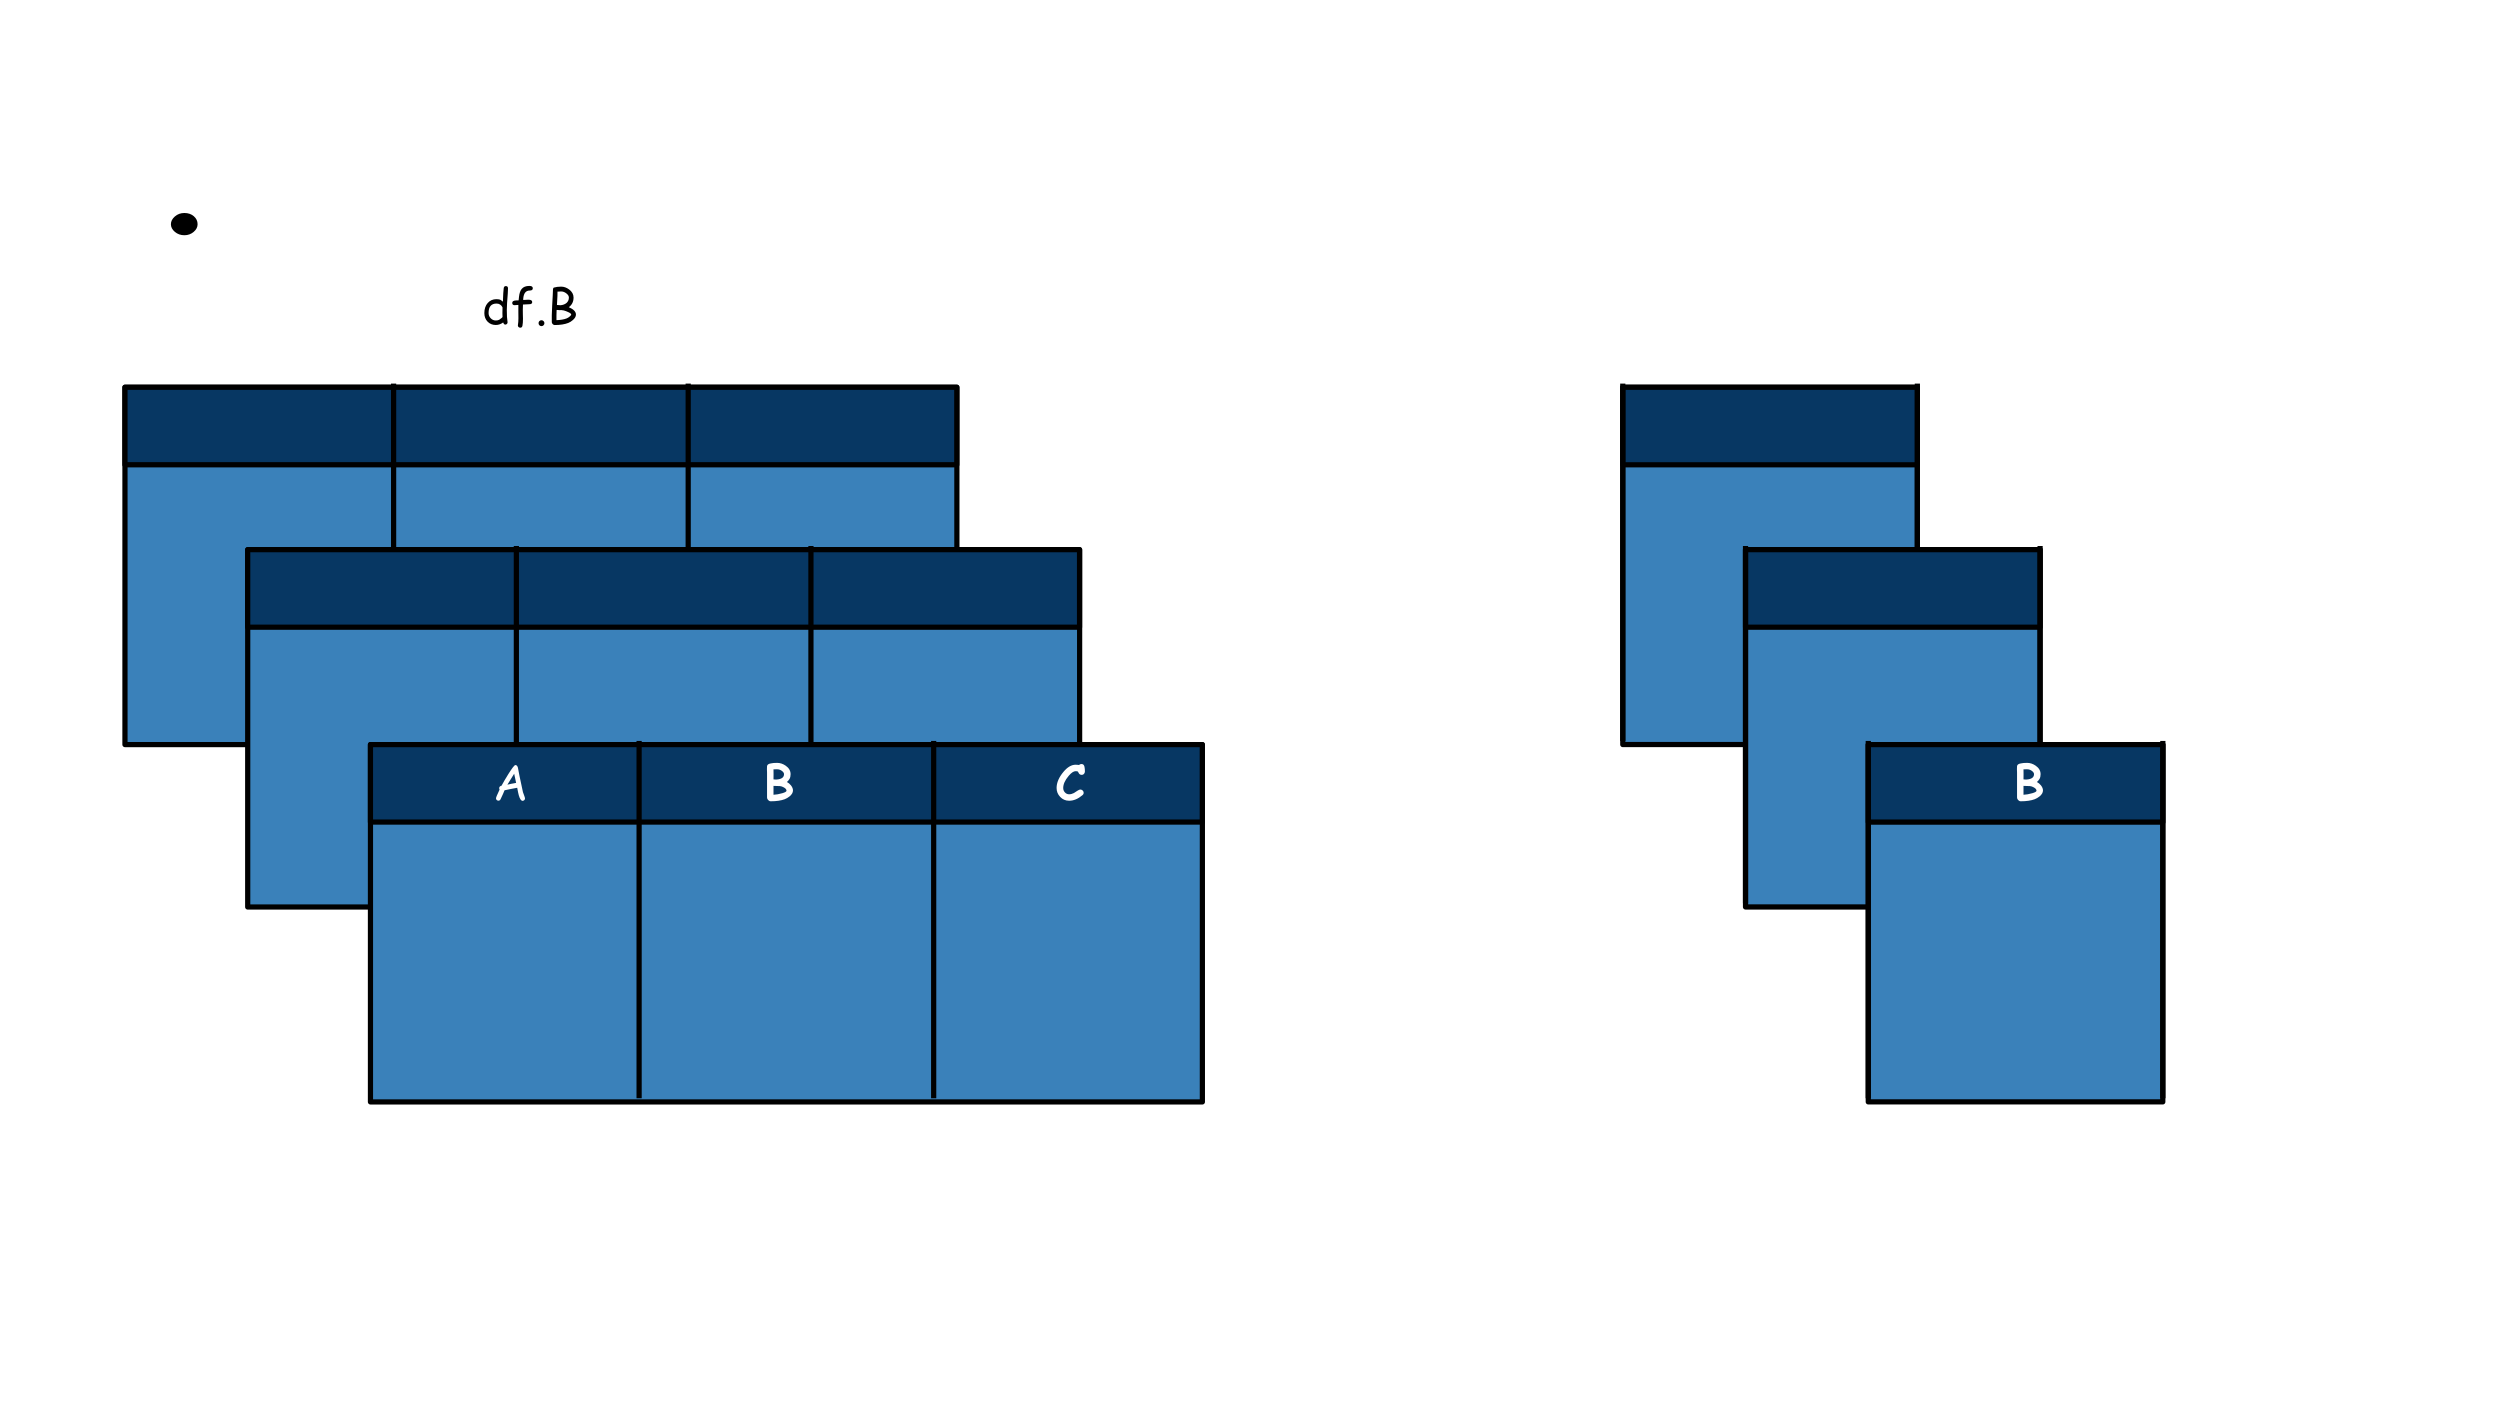
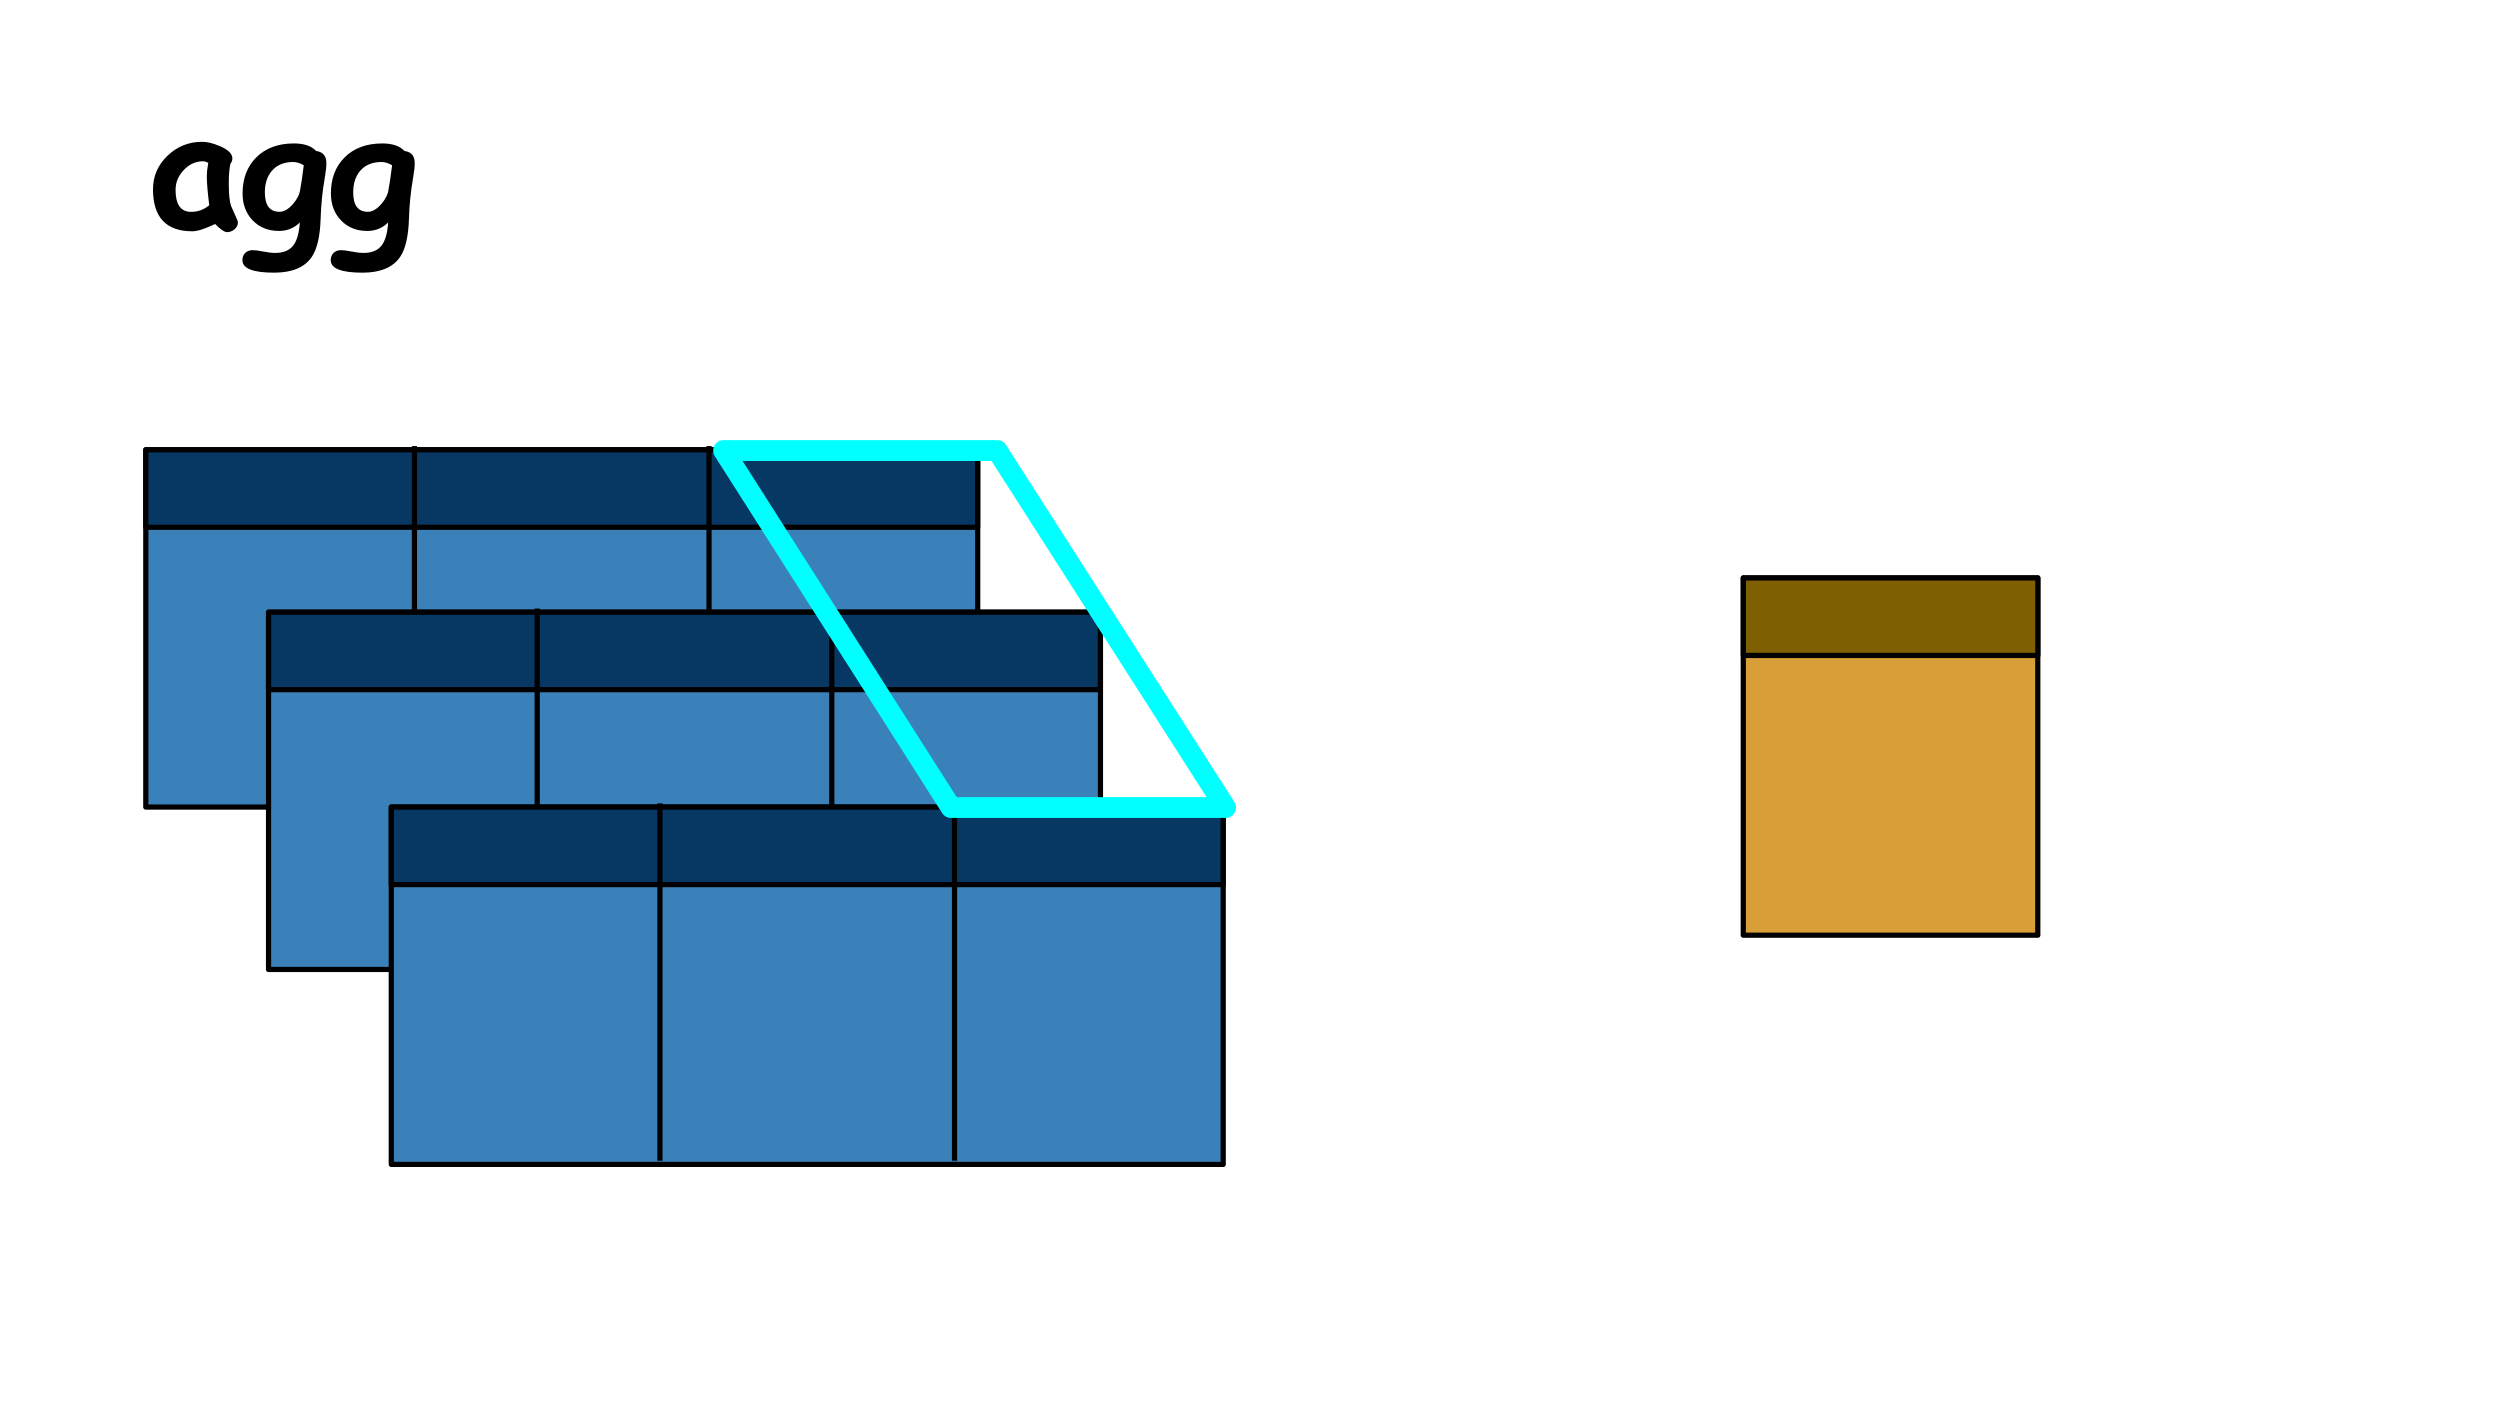
<svg xmlns="http://www.w3.org/2000/svg" xmlns:xlink="http://www.w3.org/1999/xlink" width="720pt" height="405pt" viewBox="0 0 720 405" version="1.1">
  <defs>
    <g>
      <symbol overflow="visible" id="glyph0-0">
        <path style="stroke:none;" d="M 3 0 L 3 -38.391 L 21 -38.391 L 21 0 Z M 6 -3 L 18 -3 L 18 -35.391 L 6 -35.391 Z M 6 -3 " />
      </symbol>
      <symbol overflow="visible" id="glyph0-1">
-         <path style="stroke:none;" d="M 10.344 2.438 C 9.289 2.438 8.379 2.113 7.609 1.469 C 6.848 0.82 6.469 0.086 6.469 -0.734 C 6.469 -1.555 6.848 -2.301 7.609 -2.969 C 8.379 -3.633 9.289 -3.969 10.344 -3.969 C 11.445 -3.969 12.359 -3.656 13.078 -3.031 C 13.797 -2.406 14.156 -1.641 14.156 -0.734 C 14.156 0.098 13.781 0.832 13.031 1.469 C 12.281 2.113 11.383 2.438 10.344 2.438 Z M 10.344 2.438 " />
+         <path style="stroke:none;" d="M 22.625 1.547 C 21.906 1.547 20.766 0.766 19.203 -0.797 C 17.766 -0.109 16.5 0.41 15.406 0.766 C 14.312 1.117 13.379 1.297 12.609 1.297 C 8.848 1.297 6.023 0.285 4.141 -1.734 C 2.254 -3.754 1.312 -6.77 1.312 -10.781 C 1.312 -14.551 2.703 -17.773 5.484 -20.453 C 8.266 -23.129 11.594 -24.469 15.469 -24.469 C 16.957 -24.469 18.676 -24.047 20.625 -23.203 C 22.988 -22.191 24.172 -21.016 24.172 -19.672 C 24.172 -19.109 23.988 -18.613 23.625 -18.188 C 23.469 -17.562 23.348 -16.773 23.266 -15.828 C 23.18 -14.891 23.141 -13.785 23.141 -12.516 C 23.141 -9.535 23.348 -7.391 23.766 -6.078 C 23.816 -5.93 24.176 -5.117 24.844 -3.641 C 25.457 -2.297 25.766 -1.531 25.766 -1.344 C 25.766 -0.508 25.445 0.176 24.812 0.719 C 24.176 1.27 23.445 1.547 22.625 1.547 Z M 16.812 -14.531 C 16.812 -15.031 16.844 -15.602 16.906 -16.25 C 16.977 -16.906 17.086 -17.629 17.234 -18.422 C 16.922 -18.578 16.641 -18.691 16.391 -18.766 C 16.148 -18.836 15.945 -18.875 15.781 -18.875 C 13.656 -18.875 11.797 -18.039 10.203 -16.375 C 8.609 -14.707 7.812 -12.781 7.812 -10.594 C 7.812 -8.5 8.188 -6.926 8.938 -5.875 C 9.688 -4.82 10.812 -4.297 12.312 -4.297 C 13.281 -4.297 14.195 -4.453 15.062 -4.766 C 15.926 -5.086 16.742 -5.562 17.516 -6.188 C 17.047 -9.906 16.812 -12.688 16.812 -14.531 Z M 16.812 -14.531 " />
      </symbol>
-       <symbol overflow="visible" id="glyph1-0">
-         <path style="stroke:none;" d="M 0.875 0 L 0.875 -11.203 L 6.125 -11.203 L 6.125 0 Z M 1.75 -0.875 L 5.25 -0.875 L 5.25 -10.328 L 1.75 -10.328 Z M 1.75 -0.875 " />
-       </symbol>
-       <symbol overflow="visible" id="glyph1-1">
-         <path style="stroke:none;" d="M 8.547 0.203 C 8.129 0.203 7.766 -0.332 7.453 -1.406 C 7.336 -1.82 7.188 -2.539 7 -3.562 C 6.539 -3.5 5.938 -3.383 5.188 -3.219 L 3.359 -2.844 C 3.129 -2.25 2.738 -1.375 2.188 -0.219 C 2.039 0.031 1.844 0.156 1.594 0.156 C 1.414 0.156 1.254 0.094 1.109 -0.031 C 0.961 -0.164 0.891 -0.332 0.891 -0.531 C 0.891 -0.75 1.234 -1.582 1.922 -3.031 C 1.848 -3.145 1.812 -3.281 1.812 -3.438 C 1.812 -3.812 2.035 -4.051 2.484 -4.156 C 3.004 -5.125 3.66 -6.242 4.453 -7.516 C 5.535 -9.242 6.207 -10.109 6.469 -10.109 C 6.82 -10.109 7.066 -9.859 7.203 -9.359 L 7.641 -7.062 L 8.656 -2.297 L 9.047 -1.219 C 9.18 -0.852 9.25 -0.609 9.25 -0.484 C 9.25 -0.285 9.176 -0.125 9.031 0 C 8.883 0.133 8.723 0.203 8.547 0.203 Z M 6.125 -7.609 L 4.172 -4.453 C 4.723 -4.598 5.562 -4.77 6.688 -4.969 Z M 6.125 -7.609 " />
-       </symbol>
-       <symbol overflow="visible" id="glyph1-2">
-         <path style="stroke:none;" d="M 7.25 -6.031 C 7.195 -5.363 7.172 -4.695 7.172 -4.031 C 7.172 -2.508 7.238 -1.363 7.375 -0.594 C 7.383 -0.531 7.391 -0.477 7.391 -0.438 C 7.391 -0.25 7.32 -0.098 7.188 0.016 C 7.062 0.141 6.914 0.203 6.75 0.203 C 6.469 0.203 6.258 -0.004 6.125 -0.422 C 5.801 -0.18 5.461 0 5.109 0.125 C 4.754 0.25 4.383 0.312 4 0.312 C 3.062 0.312 2.281 0 1.656 -0.625 C 1.02 -1.27 0.703 -2.098 0.703 -3.109 C 0.703 -4.316 1.023 -5.285 1.672 -6.016 C 2.316 -6.754 3.156 -7.125 4.188 -7.125 C 4.719 -7.125 5.125 -7.047 5.406 -6.891 L 6.047 -6.406 C 6.109 -8.332 6.188 -9.625 6.281 -10.281 C 6.332 -10.688 6.535 -10.891 6.891 -10.891 C 7.305 -10.891 7.516 -10.672 7.516 -10.234 C 7.516 -9.598 7.426 -8.195 7.25 -6.031 Z M 4.219 -5.859 C 3.445 -5.859 2.867 -5.629 2.484 -5.172 C 2.109 -4.723 1.922 -4.039 1.922 -3.125 C 1.922 -2.539 2.129 -2.035 2.547 -1.609 C 2.961 -1.191 3.445 -0.984 4 -0.984 C 4.383 -0.984 4.711 -1.051 4.984 -1.188 C 5.129 -1.27 5.379 -1.457 5.734 -1.75 C 5.805 -1.812 5.875 -1.883 5.938 -1.969 L 5.906 -3.156 L 5.922 -3.938 L 5.938 -4.75 C 5.758 -5.125 5.523 -5.398 5.234 -5.578 C 4.953 -5.766 4.613 -5.859 4.219 -5.859 Z M 4.219 -5.859 " />
-       </symbol>
-       <symbol overflow="visible" id="glyph1-3">
-         <path style="stroke:none;" d="M 5.547 -9.609 C 4.441 -9.609 3.82 -8.844 3.688 -7.312 L 3.672 -6.891 C 4.441 -6.941 4.941 -6.969 5.172 -6.969 C 5.898 -6.969 6.266 -6.742 6.266 -6.297 C 6.266 -5.961 6.086 -5.758 5.734 -5.688 C 5.578 -5.664 5.395 -5.656 5.188 -5.656 C 4.977 -5.664 4.453 -5.641 3.609 -5.578 L 3.562 -4.016 C 3.562 -3.734 3.566 -3.305 3.578 -2.734 C 3.598 -2.172 3.609 -1.754 3.609 -1.484 C 3.609 -0.609 3.555 0.066 3.453 0.547 C 3.379 0.91 3.172 1.094 2.828 1.094 C 2.641 1.094 2.477 1.031 2.344 0.906 C 2.207 0.789 2.141 0.641 2.141 0.453 C 2.141 0.422 2.145 0.379 2.156 0.328 C 2.25 -0.266 2.297 -0.91 2.297 -1.609 L 2.281 -3.484 L 2.281 -5.469 C 1.707 -5.414 1.348 -5.391 1.203 -5.391 C 0.742 -5.391 0.516 -5.613 0.516 -6.062 C 0.516 -6.508 0.91 -6.742 1.703 -6.766 L 2.359 -6.781 C 2.379 -7.039 2.414 -7.391 2.469 -7.828 C 2.582 -8.836 2.836 -9.582 3.234 -10.062 C 3.703 -10.645 4.441 -10.938 5.453 -10.938 C 6.109 -10.938 6.438 -10.711 6.438 -10.266 C 6.438 -9.828 6.141 -9.609 5.547 -9.609 Z M 5.547 -9.609 " />
-       </symbol>
-       <symbol overflow="visible" id="glyph1-4">
-         <path style="stroke:none;" d="M 1.828 0.641 C 1.586 0.641 1.383 0.555 1.219 0.391 C 1.062 0.223 0.984 0.02 0.984 -0.219 C 0.984 -0.445 1.062 -0.645 1.219 -0.812 C 1.383 -0.977 1.586 -1.062 1.828 -1.062 C 2.055 -1.062 2.254 -0.977 2.422 -0.812 C 2.586 -0.645 2.672 -0.445 2.672 -0.219 C 2.672 0.02 2.586 0.223 2.422 0.391 C 2.254 0.555 2.055 0.641 1.828 0.641 Z M 1.828 0.641 " />
-       </symbol>
-       <symbol overflow="visible" id="glyph1-5">
-         <path style="stroke:none;" d="M 6.062 -0.281 C 5.031 0.125 3.719 0.328 2.125 0.328 C 1.926 0.328 1.738 0.234 1.562 0.047 C 1.395 -0.129 1.312 -0.316 1.312 -0.516 L 1.312 -2.516 C 1.312 -3.16 1.348 -4.086 1.422 -5.297 C 1.516 -6.598 1.566 -7.539 1.578 -8.125 C 1.578 -8.539 1.602 -9.164 1.656 -10 C 1.688 -10.227 1.758 -10.379 1.875 -10.453 C 2.5 -10.641 3.207 -10.734 4 -10.734 C 4.801 -10.734 5.566 -10.461 6.297 -9.922 C 7.148 -9.285 7.578 -8.508 7.578 -7.594 C 7.578 -6.414 7.125 -5.488 6.219 -4.812 C 6.895 -4.52 7.406 -4.195 7.75 -3.844 C 8.094 -3.488 8.266 -3.102 8.266 -2.688 C 8.266 -2.133 7.961 -1.602 7.359 -1.094 C 6.941 -0.727 6.508 -0.457 6.062 -0.281 Z M 4 -9.344 C 3.5 -9.344 3.148 -9.328 2.953 -9.297 L 2.938 -8.094 L 2.797 -5.453 C 3.441 -5.398 3.785 -5.375 3.828 -5.375 C 4.523 -5.438 5.094 -5.648 5.531 -6.016 C 6 -6.422 6.234 -6.945 6.234 -7.594 C 6.234 -8.02 5.992 -8.414 5.516 -8.781 C 5.035 -9.156 4.531 -9.344 4 -9.344 Z M 4.766 -3.875 L 4.031 -3.984 C 3.969 -3.984 3.875 -3.977 3.75 -3.969 C 3.633 -3.969 3.547 -3.969 3.484 -3.969 C 3.242 -3.969 2.984 -3.988 2.703 -4.031 C 2.672 -3.457 2.656 -2.941 2.656 -2.484 L 2.656 -1.078 C 3.852 -1.117 4.828 -1.285 5.578 -1.578 C 5.898 -1.703 6.207 -1.895 6.5 -2.156 C 6.77 -2.395 6.906 -2.57 6.906 -2.688 C 6.906 -2.906 6.613 -3.145 6.031 -3.406 C 5.594 -3.613 5.172 -3.77 4.766 -3.875 Z M 4.766 -3.875 " />
-       </symbol>
-       <symbol overflow="visible" id="glyph2-0">
-         <path style="stroke:none;" d="M 0.875 0 L 0.875 -11.203 L 6.125 -11.203 L 6.125 0 Z M 1.75 -0.875 L 5.25 -0.875 L 5.25 -10.328 L 1.75 -10.328 Z M 1.75 -0.875 " />
-       </symbol>
-       <symbol overflow="visible" id="glyph2-1">
-         <path style="stroke:none;" d="M 6.047 -0.266 C 4.984 0.129 3.641 0.328 2.016 0.328 C 1.742 0.328 1.5 0.211 1.281 -0.016 C 1.062 -0.242 0.953 -0.488 0.953 -0.75 L 0.953 -7.984 C 0.941 -8.297 0.93 -8.609 0.922 -8.922 C 0.91 -9.273 0.922 -9.57 0.953 -9.812 C 1.016 -10.238 1.414 -10.5 2.156 -10.594 C 2.5 -10.688 3.07 -10.734 3.875 -10.734 C 4.738 -10.734 5.562 -10.457 6.344 -9.906 C 7.27 -9.258 7.734 -8.453 7.734 -7.484 C 7.734 -6.953 7.641 -6.508 7.453 -6.156 C 7.297 -5.863 7.035 -5.551 6.672 -5.219 C 7.109 -5 7.5 -4.676 7.844 -4.25 C 8.227 -3.758 8.422 -3.273 8.422 -2.797 C 8.422 -2.191 8.094 -1.617 7.438 -1.078 C 6.988 -0.723 6.523 -0.453 6.047 -0.266 Z M 3.875 -8.891 C 3.289 -8.891 2.938 -8.883 2.812 -8.875 L 2.828 -7.422 L 2.812 -5.984 C 3.227 -5.93 3.539 -5.914 3.75 -5.938 C 5.145 -6.051 5.844 -6.566 5.844 -7.484 C 5.844 -7.805 5.641 -8.117 5.234 -8.422 C 4.805 -8.734 4.352 -8.891 3.875 -8.891 Z M 4.672 -4.047 C 4.254 -4.047 3.633 -4.066 2.812 -4.109 L 2.812 -1.547 C 3.602 -1.586 4.453 -1.738 5.359 -2 C 6.16 -2.227 6.562 -2.473 6.562 -2.734 C 6.539 -3.086 6.281 -3.398 5.781 -3.672 C 5.395 -3.891 5.023 -4.016 4.672 -4.047 Z M 4.672 -4.047 " />
-       </symbol>
-       <symbol overflow="visible" id="glyph2-2">
-         <path style="stroke:none;" d="M 7.547 -7.281 C 7.141 -7.281 6.836 -7.5 6.641 -7.938 C 6.547 -8.133 6.453 -8.254 6.359 -8.297 C 6.297 -8.328 6.117 -8.344 5.828 -8.344 C 5.254 -8.344 4.586 -7.895 3.828 -7 C 2.773 -5.758 2.25 -4.594 2.25 -3.5 C 2.25 -3 2.414 -2.57 2.75 -2.219 C 3.082 -1.863 3.484 -1.688 3.953 -1.688 C 4.398 -1.688 4.859 -1.805 5.328 -2.047 C 5.492 -2.129 5.836 -2.352 6.359 -2.719 C 6.711 -2.945 6.984 -3.062 7.172 -3.062 C 7.441 -3.062 7.676 -2.961 7.875 -2.766 C 8.051 -2.578 8.141 -2.363 8.141 -2.125 C 8.141 -1.852 8.02 -1.617 7.781 -1.422 C 6.531 -0.359 5.254 0.172 3.953 0.172 C 2.922 0.172 2.055 -0.203 1.359 -0.953 C 0.68 -1.672 0.344 -2.52 0.344 -3.5 C 0.344 -5.031 1.008 -6.586 2.344 -8.172 C 3.477 -9.523 4.641 -10.203 5.828 -10.203 C 6.023 -10.203 6.203 -10.191 6.359 -10.172 C 6.523 -10.16 6.672 -10.145 6.797 -10.125 C 6.992 -10.312 7.234 -10.406 7.516 -10.406 C 7.984 -10.406 8.27 -10.141 8.375 -9.609 C 8.457 -9.223 8.5 -8.773 8.5 -8.266 C 8.5 -8.047 8.43 -7.844 8.297 -7.656 C 8.129 -7.406 7.879 -7.281 7.547 -7.281 Z M 7.547 -7.281 " />
+       <symbol overflow="visible" id="glyph0-2">
+         <path style="stroke:none;" d="M 24.125 -13.969 C 23.469 -10.301 23.078 -6.426 22.953 -2.344 C 22.797 2.707 21.953 6.375 20.422 8.656 C 18.367 11.695 14.742 13.219 9.547 13.219 C 3.461 13.219 0.422 12.016 0.422 9.609 C 0.422 8.754 0.691 8.062 1.234 7.531 C 1.785 7 2.508 6.734 3.406 6.734 C 4.102 6.734 5.109 6.863 6.422 7.125 C 7.734 7.395 8.898 7.531 9.922 7.531 C 12.242 7.531 13.961 6.816 15.078 5.391 C 16.141 4.004 16.766 1.789 16.953 -1.25 C 16.148 -0.438 15.25 0.172 14.25 0.578 C 13.25 0.992 12.156 1.203 10.969 1.203 C 7.863 1.203 5.336 0.191 3.391 -1.828 C 1.441 -3.859 0.469 -6.453 0.469 -9.609 C 0.469 -13.859 1.766 -17.297 4.359 -19.922 C 7.047 -22.641 10.68 -24 15.266 -24 C 16.734 -24 18 -23.816 19.062 -23.453 C 20.125 -23.098 20.984 -22.555 21.641 -21.828 C 23.617 -21.586 24.609 -20.414 24.609 -18.312 C 24.609 -17.258 24.445 -15.812 24.125 -13.969 Z M 15.031 -18.656 C 12.383 -18.656 10.328 -17.789 8.859 -16.062 C 7.547 -14.477 6.891 -12.43 6.891 -9.922 C 6.891 -8.055 7.238 -6.656 7.938 -5.719 C 8.645 -4.781 9.703 -4.312 11.109 -4.312 C 12.391 -4.312 13.68 -5.055 14.984 -6.547 C 16.203 -7.953 16.895 -9.344 17.062 -10.719 C 17.363 -12.219 17.707 -14.551 18.094 -17.719 C 17.562 -18.031 17.035 -18.266 16.516 -18.422 C 16.004 -18.578 15.508 -18.656 15.031 -18.656 Z M 15.031 -18.656 " />
      </symbol>
    </g>
  </defs>
  <g id="surface11">
    <rect x="0" y="0" width="720" height="405" style="fill:rgb(100%,100%,100%);fill-opacity:1;stroke:none;" />
    <g style="fill:rgb(0%,0%,0%);fill-opacity:1;">
      <use xlink:href="#glyph0-1" x="42.75" y="65.311" />
+       <use xlink:href="#glyph0-2" x="69.39" y="65.311" />
+       <use xlink:href="#glyph0-2" x="94.83" y="65.311" />
    </g>
-     <path style="fill-rule:nonzero;fill:rgb(22.745%,50.587%,72.94%);fill-opacity:1;stroke-width:762;stroke-linecap:butt;stroke-linejoin:round;stroke:rgb(0%,0%,0%);stroke-opacity:1;stroke-miterlimit:14.336;" d="M 18282.046 56657.873 L 139995.667 56657.873 L 139995.667 108934.247 L 18282.046 108934.247 Z M 18282.046 56657.873 " transform="matrix(0.0019685,0,0,0.0019685,0,0)" />
-     <path style="fill-rule:nonzero;fill:rgb(2.745%,21.568%,38.823%);fill-opacity:1;stroke-width:762;stroke-linecap:butt;stroke-linejoin:round;stroke:rgb(0%,0%,0%);stroke-opacity:1;stroke-miterlimit:14.336;" d="M 18282.046 56657.873 L 139981.777 56657.873 L 139981.777 67996.592 L 18282.046 67996.592 Z M 18282.046 56657.873 " transform="matrix(0.0019685,0,0,0.0019685,0,0)" />
-     <path style="fill:none;stroke-width:762;stroke-linecap:butt;stroke-linejoin:round;stroke:rgb(0%,0%,0%);stroke-opacity:1;stroke-miterlimit:14.336;" d="M 57586.561 56122.092 L 57586.561 108398.465 " transform="matrix(0.0019685,0,0,0.0019685,0,0)" />
-     <path style="fill:none;stroke-width:762;stroke-linecap:butt;stroke-linejoin:round;stroke:rgb(0%,0%,0%);stroke-opacity:1;stroke-miterlimit:14.336;" d="M 100685.2 56122.092 L 100685.2 108398.465 " transform="matrix(0.0019685,0,0,0.0019685,0,0)" />
-     <path style="fill-rule:nonzero;fill:rgb(22.745%,50.587%,72.94%);fill-opacity:1;stroke-width:762;stroke-linecap:butt;stroke-linejoin:round;stroke:rgb(0%,0%,0%);stroke-opacity:1;stroke-miterlimit:14.336;" d="M 36240.639 80420.763 L 157954.261 80420.763 L 157954.261 132697.136 L 36240.639 132697.136 Z M 36240.639 80420.763 " transform="matrix(0.0019685,0,0,0.0019685,0,0)" />
-     <path style="fill-rule:nonzero;fill:rgb(2.745%,21.568%,38.823%);fill-opacity:1;stroke-width:762;stroke-linecap:butt;stroke-linejoin:round;stroke:rgb(0%,0%,0%);stroke-opacity:1;stroke-miterlimit:14.336;" d="M 36240.639 80420.763 L 157940.37 80420.763 L 157940.37 91759.481 L 36240.639 91759.481 Z M 36240.639 80420.763 " transform="matrix(0.0019685,0,0,0.0019685,0,0)" />
-     <path style="fill:none;stroke-width:762;stroke-linecap:butt;stroke-linejoin:round;stroke:rgb(0%,0%,0%);stroke-opacity:1;stroke-miterlimit:14.336;" d="M 75545.154 79884.982 L 75545.154 132161.355 " transform="matrix(0.0019685,0,0,0.0019685,0,0)" />
-     <path style="fill:none;stroke-width:762;stroke-linecap:butt;stroke-linejoin:round;stroke:rgb(0%,0%,0%);stroke-opacity:1;stroke-miterlimit:14.336;" d="M 118643.793 79884.982 L 118643.793 132161.355 " transform="matrix(0.0019685,0,0,0.0019685,0,0)" />
-     <path style="fill-rule:nonzero;fill:rgb(22.745%,50.587%,72.94%);fill-opacity:1;stroke-width:762;stroke-linecap:butt;stroke-linejoin:round;stroke:rgb(0%,0%,0%);stroke-opacity:1;stroke-miterlimit:14.336;" d="M 54199.233 108936.231 L 175912.854 108936.231 L 175912.854 161214.589 L 54199.233 161214.589 Z M 54199.233 108936.231 " transform="matrix(0.0019685,0,0,0.0019685,0,0)" />
-     <path style="fill-rule:nonzero;fill:rgb(2.745%,21.568%,38.823%);fill-opacity:1;stroke-width:762;stroke-linecap:butt;stroke-linejoin:round;stroke:rgb(0%,0%,0%);stroke-opacity:1;stroke-miterlimit:14.336;" d="M 54199.233 108936.231 L 175898.963 108936.231 L 175898.963 120274.949 L 54199.233 120274.949 Z M 54199.233 108936.231 " transform="matrix(0.0019685,0,0,0.0019685,0,0)" />
-     <path style="fill:none;stroke-width:762;stroke-linecap:butt;stroke-linejoin:round;stroke:rgb(0%,0%,0%);stroke-opacity:1;stroke-miterlimit:14.336;" d="M 93503.747 108400.45 L 93503.747 160676.823 " transform="matrix(0.0019685,0,0,0.0019685,0,0)" />
-     <path style="fill:none;stroke-width:762;stroke-linecap:butt;stroke-linejoin:round;stroke:rgb(0%,0%,0%);stroke-opacity:1;stroke-miterlimit:14.336;" d="M 136600.402 108400.45 L 136600.402 160676.823 " transform="matrix(0.0019685,0,0,0.0019685,0,0)" />
-     <path style="fill-rule:nonzero;fill:rgb(22.745%,50.587%,72.94%);fill-opacity:1;stroke-width:762;stroke-linecap:butt;stroke-linejoin:round;stroke:rgb(0%,0%,0%);stroke-opacity:1;stroke-miterlimit:14.336;" d="M 237418.555 56657.873 L 280511.241 56657.873 L 280511.241 108930.278 L 237418.555 108930.278 Z M 237418.555 56657.873 " transform="matrix(0.0019685,0,0,0.0019685,0,0)" />
-     <path style="fill-rule:nonzero;fill:rgb(2.745%,21.568%,38.823%);fill-opacity:1;stroke-width:762;stroke-linecap:butt;stroke-linejoin:round;stroke:rgb(0%,0%,0%);stroke-opacity:1;stroke-miterlimit:14.336;" d="M 237428.477 56657.873 L 280519.179 56657.873 L 280519.179 67998.576 L 237428.477 67998.576 Z M 237428.477 56657.873 " transform="matrix(0.0019685,0,0,0.0019685,0,0)" />
-     <path style="fill:none;stroke-width:762;stroke-linecap:butt;stroke-linejoin:round;stroke:rgb(0%,0%,0%);stroke-opacity:1;stroke-miterlimit:14.336;" d="M 237418.555 56122.092 L 237418.555 108398.465 " transform="matrix(0.0019685,0,0,0.0019685,0,0)" />
-     <path style="fill:none;stroke-width:762;stroke-linecap:butt;stroke-linejoin:round;stroke:rgb(0%,0%,0%);stroke-opacity:1;stroke-miterlimit:14.336;" d="M 280517.194 56122.092 L 280517.194 108398.465 " transform="matrix(0.0019685,0,0,0.0019685,0,0)" />
-     <path style="fill-rule:nonzero;fill:rgb(22.745%,50.587%,72.94%);fill-opacity:1;stroke-width:762;stroke-linecap:butt;stroke-linejoin:round;stroke:rgb(0%,0%,0%);stroke-opacity:1;stroke-miterlimit:14.336;" d="M 255377.148 80420.763 L 298469.834 80420.763 L 298469.834 132693.168 L 255377.148 132693.168 Z M 255377.148 80420.763 " transform="matrix(0.0019685,0,0,0.0019685,0,0)" />
-     <path style="fill-rule:nonzero;fill:rgb(2.745%,21.568%,38.823%);fill-opacity:1;stroke-width:762;stroke-linecap:butt;stroke-linejoin:round;stroke:rgb(0%,0%,0%);stroke-opacity:1;stroke-miterlimit:14.336;" d="M 255379.132 80420.763 L 298471.819 80420.763 L 298471.819 91761.466 L 255379.132 91761.466 Z M 255379.132 80420.763 " transform="matrix(0.0019685,0,0,0.0019685,0,0)" />
-     <path style="fill:none;stroke-width:762;stroke-linecap:butt;stroke-linejoin:round;stroke:rgb(0%,0%,0%);stroke-opacity:1;stroke-miterlimit:14.336;" d="M 255377.148 79884.982 L 255377.148 132161.355 " transform="matrix(0.0019685,0,0,0.0019685,0,0)" />
-     <path style="fill:none;stroke-width:762;stroke-linecap:butt;stroke-linejoin:round;stroke:rgb(0%,0%,0%);stroke-opacity:1;stroke-miterlimit:14.336;" d="M 298475.787 79884.982 L 298475.787 132161.355 " transform="matrix(0.0019685,0,0,0.0019685,0,0)" />
-     <path style="fill-rule:nonzero;fill:rgb(22.745%,50.587%,72.94%);fill-opacity:1;stroke-width:762;stroke-linecap:butt;stroke-linejoin:round;stroke:rgb(0%,0%,0%);stroke-opacity:1;stroke-miterlimit:14.336;" d="M 273335.741 108936.231 L 316426.443 108936.231 L 316426.443 161208.635 L 273335.741 161208.635 Z M 273335.741 108936.231 " transform="matrix(0.0019685,0,0,0.0019685,0,0)" />
-     <path style="fill-rule:nonzero;fill:rgb(2.745%,21.568%,38.823%);fill-opacity:1;stroke-width:762;stroke-linecap:butt;stroke-linejoin:round;stroke:rgb(0%,0%,0%);stroke-opacity:1;stroke-miterlimit:14.336;" d="M 273343.679 108936.231 L 316434.38 108936.231 L 316434.38 120276.934 L 273343.679 120276.934 Z M 273343.679 108936.231 " transform="matrix(0.0019685,0,0,0.0019685,0,0)" />
-     <path style="fill:none;stroke-width:762;stroke-linecap:butt;stroke-linejoin:round;stroke:rgb(0%,0%,0%);stroke-opacity:1;stroke-miterlimit:14.336;" d="M 273335.741 108400.45 L 273335.741 160676.823 " transform="matrix(0.0019685,0,0,0.0019685,0,0)" />
-     <path style="fill:none;stroke-width:762;stroke-linecap:butt;stroke-linejoin:round;stroke:rgb(0%,0%,0%);stroke-opacity:1;stroke-miterlimit:14.336;" d="M 316432.396 108400.45 L 316432.396 160676.823 " transform="matrix(0.0019685,0,0,0.0019685,0,0)" />
-     <g style="fill:rgb(100%,100%,100%);fill-opacity:1;">
-       <use xlink:href="#glyph1-1" x="141.955" y="230.442" />
-     </g>
-     <g style="fill:rgb(100%,100%,100%);fill-opacity:1;">
-       <use xlink:href="#glyph2-1" x="219.955" y="230.442" />
-     </g>
-     <g style="fill:rgb(100%,100%,100%);fill-opacity:1;">
-       <use xlink:href="#glyph2-2" x="303.955" y="230.442" />
-     </g>
-     <g style="fill:rgb(100%,100%,100%);fill-opacity:1;">
-       <use xlink:href="#glyph2-1" x="579.955" y="230.442" />
-     </g>
-     <g style="fill:rgb(0%,0%,0%);fill-opacity:1;">
-       <use xlink:href="#glyph1-2" x="138.789" y="93.284" />
-       <use xlink:href="#glyph1-3" x="147.007" y="93.284" />
-       <use xlink:href="#glyph1-4" x="154.119" y="93.284" />
-       <use xlink:href="#glyph1-5" x="157.605" y="93.284" />
-     </g>
+     <path style="fill-rule:nonzero;fill:rgb(22.745%,50.587%,72.94%);fill-opacity:1;stroke-width:762;stroke-linecap:butt;stroke-linejoin:round;stroke:rgb(0%,0%,0%);stroke-opacity:1;stroke-miterlimit:14.336;" d="M 21330.046 65801.873 L 143043.667 65801.873 L 143043.667 118078.246 L 21330.046 118078.246 Z M 21330.046 65801.873 " transform="matrix(0.0019685,0,0,0.0019685,0,0)" />
+     <path style="fill-rule:nonzero;fill:rgb(2.745%,21.568%,38.823%);fill-opacity:1;stroke-width:762;stroke-linecap:butt;stroke-linejoin:round;stroke:rgb(0%,0%,0%);stroke-opacity:1;stroke-miterlimit:14.336;" d="M 21330.046 65801.873 L 143029.777 65801.873 L 143029.777 77140.591 L 21330.046 77140.591 Z M 21330.046 65801.873 " transform="matrix(0.0019685,0,0,0.0019685,0,0)" />
+     <path style="fill:none;stroke-width:762;stroke-linecap:butt;stroke-linejoin:round;stroke:rgb(0%,0%,0%);stroke-opacity:1;stroke-miterlimit:14.336;" d="M 60634.561 65266.092 L 60634.561 117542.465 " transform="matrix(0.0019685,0,0,0.0019685,0,0)" />
+     <path style="fill:none;stroke-width:762;stroke-linecap:butt;stroke-linejoin:round;stroke:rgb(0%,0%,0%);stroke-opacity:1;stroke-miterlimit:14.336;" d="M 103733.2 65266.092 L 103733.2 117542.465 " transform="matrix(0.0019685,0,0,0.0019685,0,0)" />
+     <path style="fill-rule:nonzero;fill:rgb(22.745%,50.587%,72.94%);fill-opacity:1;stroke-width:762;stroke-linecap:butt;stroke-linejoin:round;stroke:rgb(0%,0%,0%);stroke-opacity:1;stroke-miterlimit:14.336;" d="M 39288.639 89564.763 L 161002.26 89564.763 L 161002.26 141841.136 L 39288.639 141841.136 Z M 39288.639 89564.763 " transform="matrix(0.0019685,0,0,0.0019685,0,0)" />
+     <path style="fill-rule:nonzero;fill:rgb(2.745%,21.568%,38.823%);fill-opacity:1;stroke-width:762;stroke-linecap:butt;stroke-linejoin:round;stroke:rgb(0%,0%,0%);stroke-opacity:1;stroke-miterlimit:14.336;" d="M 39288.639 89564.763 L 160988.37 89564.763 L 160988.37 100903.481 L 39288.639 100903.481 Z M 39288.639 89564.763 " transform="matrix(0.0019685,0,0,0.0019685,0,0)" />
+     <path style="fill:none;stroke-width:762;stroke-linecap:butt;stroke-linejoin:round;stroke:rgb(0%,0%,0%);stroke-opacity:1;stroke-miterlimit:14.336;" d="M 78593.154 89028.982 L 78593.154 141305.355 " transform="matrix(0.0019685,0,0,0.0019685,0,0)" />
+     <path style="fill:none;stroke-width:762;stroke-linecap:butt;stroke-linejoin:round;stroke:rgb(0%,0%,0%);stroke-opacity:1;stroke-miterlimit:14.336;" d="M 121691.793 89028.982 L 121691.793 141305.355 " transform="matrix(0.0019685,0,0,0.0019685,0,0)" />
+     <path style="fill-rule:nonzero;fill:rgb(22.745%,50.587%,72.94%);fill-opacity:1;stroke-width:762;stroke-linecap:butt;stroke-linejoin:round;stroke:rgb(0%,0%,0%);stroke-opacity:1;stroke-miterlimit:14.336;" d="M 57247.233 118080.231 L 178960.854 118080.231 L 178960.854 170358.588 L 57247.233 170358.588 Z M 57247.233 118080.231 " transform="matrix(0.0019685,0,0,0.0019685,0,0)" />
+     <path style="fill-rule:nonzero;fill:rgb(2.745%,21.568%,38.823%);fill-opacity:1;stroke-width:762;stroke-linecap:butt;stroke-linejoin:round;stroke:rgb(0%,0%,0%);stroke-opacity:1;stroke-miterlimit:14.336;" d="M 57247.233 118080.231 L 178946.963 118080.231 L 178946.963 129418.949 L 57247.233 129418.949 Z M 57247.233 118080.231 " transform="matrix(0.0019685,0,0,0.0019685,0,0)" />
+     <path style="fill:none;stroke-width:762;stroke-linecap:butt;stroke-linejoin:round;stroke:rgb(0%,0%,0%);stroke-opacity:1;stroke-miterlimit:14.336;" d="M 96551.747 117544.449 L 96551.747 169820.823 " transform="matrix(0.0019685,0,0,0.0019685,0,0)" />
+     <path style="fill:none;stroke-width:762;stroke-linecap:butt;stroke-linejoin:round;stroke:rgb(0%,0%,0%);stroke-opacity:1;stroke-miterlimit:14.336;" d="M 139648.402 117544.449 L 139648.402 169820.823 " transform="matrix(0.0019685,0,0,0.0019685,0,0)" />
+     <path style="fill:none;stroke-width:3048;stroke-linecap:butt;stroke-linejoin:round;stroke:rgb(0%,100%,100%);stroke-opacity:1;stroke-miterlimit:14.336;" d="M 105862.434 65918.951 L 139130.48 118147.699 L 179314.072 118147.699 L 145901.167 65918.951 Z M 105862.434 65918.951 " transform="matrix(0.0019685,0,0,0.0019685,0,0)" />
+     <path style="fill-rule:nonzero;fill:rgb(84.705%,62.352%,22.353%);fill-opacity:1;stroke-width:762;stroke-linecap:butt;stroke-linejoin:round;stroke:rgb(0%,0%,0%);stroke-opacity:1;stroke-miterlimit:14.336;" d="M 255047.742 84552.232 L 298138.444 84552.232 L 298138.444 136824.636 L 255047.742 136824.636 Z M 255047.742 84552.232 " transform="matrix(0.0019685,0,0,0.0019685,0,0)" />
+     <path style="fill-rule:nonzero;fill:rgb(49.803%,37.646%,0%);fill-opacity:1;stroke-width:762;stroke-linecap:butt;stroke-linejoin:round;stroke:rgb(0%,0%,0%);stroke-opacity:1;stroke-miterlimit:14.336;" d="M 255055.679 84552.232 L 298146.381 84552.232 L 298146.381 95892.934 L 255055.679 95892.934 Z M 255055.679 84552.232 " transform="matrix(0.0019685,0,0,0.0019685,0,0)" />
  </g>
</svg>
